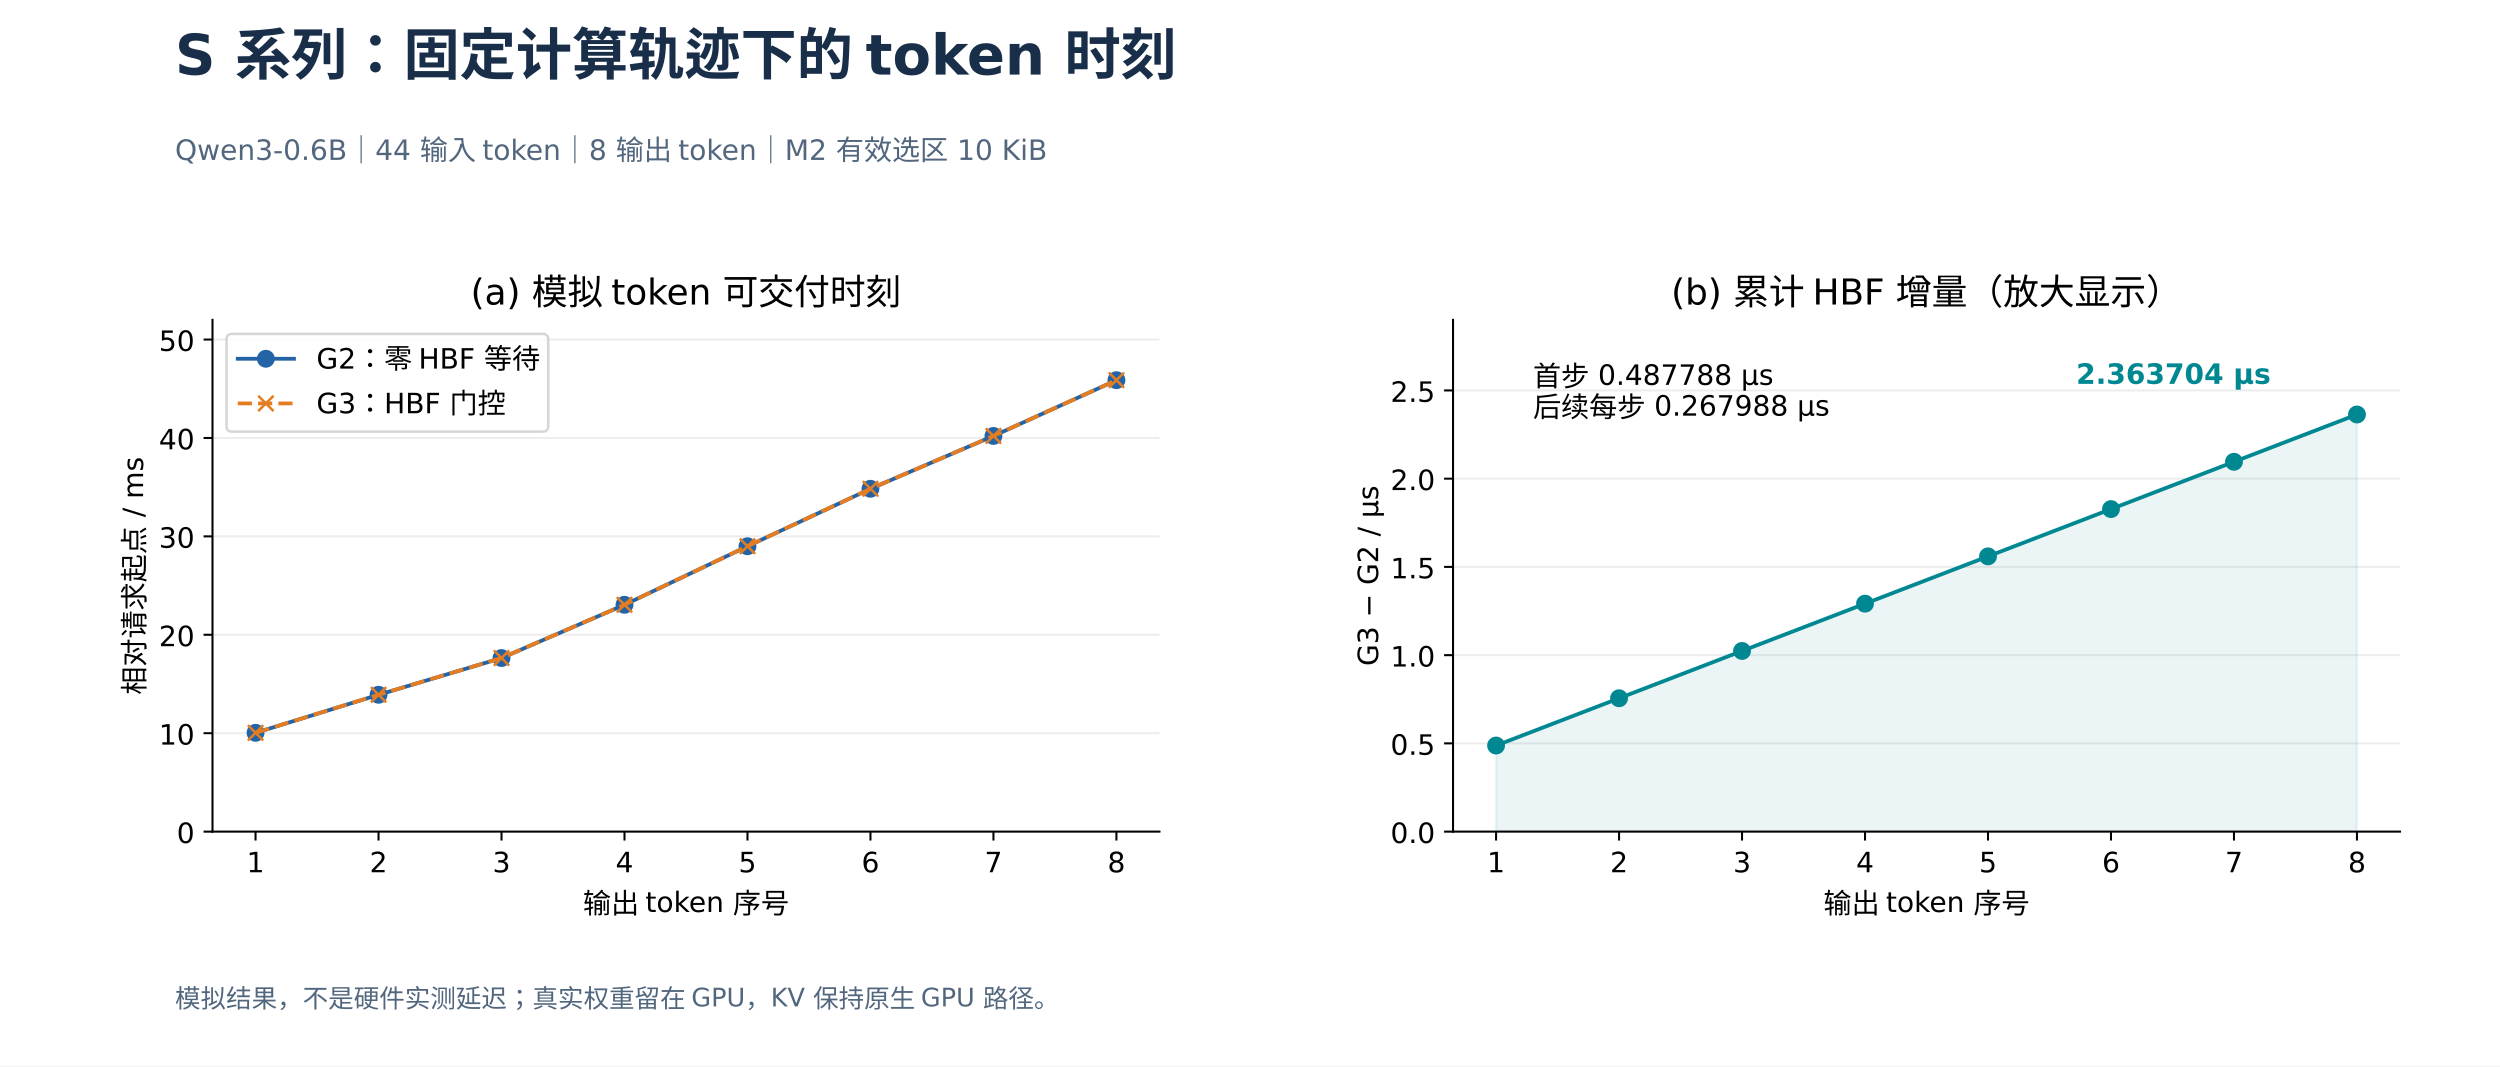
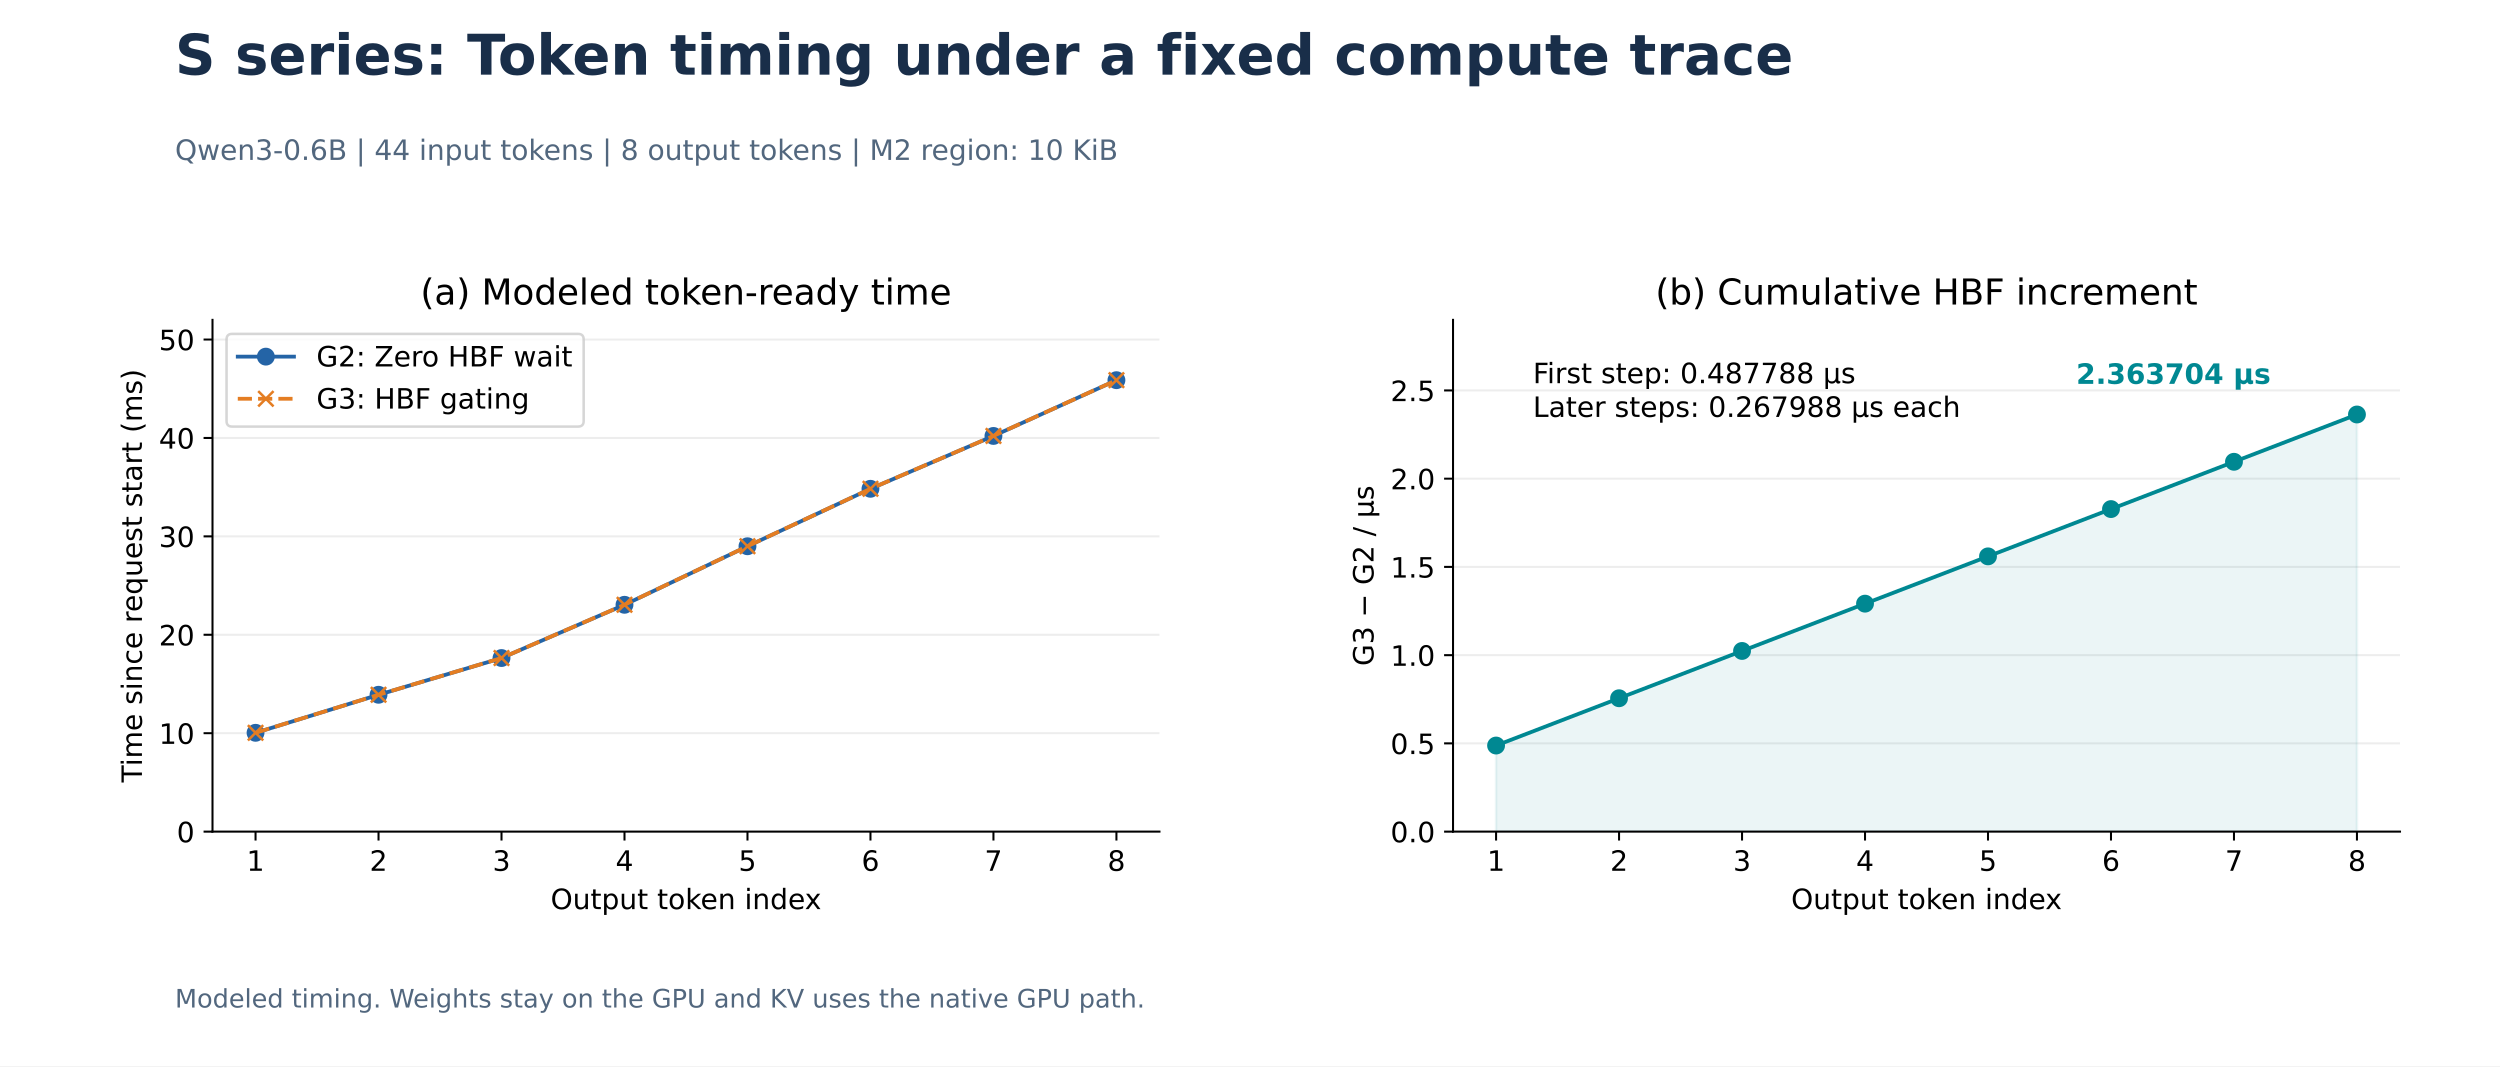
<svg xmlns="http://www.w3.org/2000/svg" xmlns:xlink="http://www.w3.org/1999/xlink" width="979.2pt" height="417.6pt" viewBox="0 0 979.2 417.6" version="1.1">
  <defs>
    <style type="text/css">*{stroke-linejoin: round; stroke-linecap: butt}</style>
  </defs>
  <g id="figure_1">
    <g id="patch_1">
      <path d="M 0 417.6  L 979.2 417.6  L 979.2 0  L 0 0  z " style="fill: #ffffff" />
    </g>
    <g id="axes_1">
      <g id="patch_2">
        <path d="M 83.232 325.728  L 454.141 325.728  L 454.141 125.28  L 83.232 125.28  z " style="fill: #ffffff" />
      </g>
      <g id="matplotlib.axis_1">
        <g id="xtick_1">
          <g id="line2d_1">
            <defs>
-               <path id="m54b36bdfd6" d="M 0 0  L 0 3.5  " style="stroke: #000000; stroke-width: 0.8" />
+               <path id="mdd659dc8ee" d="M 0 0  L 0 3.5  " style="stroke: #000000; stroke-width: 0.8" />
            </defs>
            <g>
-               <use xlink:href="#m54b36bdfd6" x="100.092" y="325.728" style="stroke: #000000; stroke-width: 0.8" />
+               <use xlink:href="#mdd659dc8ee" x="100.092" y="325.728" style="stroke: #000000; stroke-width: 0.8" />
            </g>
          </g>
          <g id="text_1">
-             <text style="font-size: 11px; font-family: 'Microsoft YaHei', 'SimHei', 'DejaVu Sans', sans-serif; text-anchor: middle" x="100.092" y="341.66" transform="rotate(-0 100.0915 341.6601)">1</text>
+             <text style="font-size: 11px; font-family: 'DejaVu Sans', sans-serif; text-anchor: middle" x="100.092" y="341.085" transform="rotate(-0 100.0915 341.0854)">1</text>
          </g>
        </g>
        <g id="xtick_2">
          <g id="line2d_2">
            <g>
-               <use xlink:href="#m54b36bdfd6" x="148.262" y="325.728" style="stroke: #000000; stroke-width: 0.8" />
+               <use xlink:href="#mdd659dc8ee" x="148.262" y="325.728" style="stroke: #000000; stroke-width: 0.8" />
            </g>
          </g>
          <g id="text_2">
-             <text style="font-size: 11px; font-family: 'Microsoft YaHei', 'SimHei', 'DejaVu Sans', sans-serif; text-anchor: middle" x="148.262" y="341.66" transform="rotate(-0 148.2615 341.6601)">2</text>
+             <text style="font-size: 11px; font-family: 'DejaVu Sans', sans-serif; text-anchor: middle" x="148.262" y="341.085" transform="rotate(-0 148.2615 341.0854)">2</text>
          </g>
        </g>
        <g id="xtick_3">
          <g id="line2d_3">
            <g>
-               <use xlink:href="#m54b36bdfd6" x="196.432" y="325.728" style="stroke: #000000; stroke-width: 0.8" />
+               <use xlink:href="#mdd659dc8ee" x="196.432" y="325.728" style="stroke: #000000; stroke-width: 0.8" />
            </g>
          </g>
          <g id="text_3">
-             <text style="font-size: 11px; font-family: 'Microsoft YaHei', 'SimHei', 'DejaVu Sans', sans-serif; text-anchor: middle" x="196.432" y="341.66" transform="rotate(-0 196.4315 341.6601)">3</text>
+             <text style="font-size: 11px; font-family: 'DejaVu Sans', sans-serif; text-anchor: middle" x="196.432" y="341.085" transform="rotate(-0 196.4315 341.0854)">3</text>
          </g>
        </g>
        <g id="xtick_4">
          <g id="line2d_4">
            <g>
-               <use xlink:href="#m54b36bdfd6" x="244.602" y="325.728" style="stroke: #000000; stroke-width: 0.8" />
+               <use xlink:href="#mdd659dc8ee" x="244.602" y="325.728" style="stroke: #000000; stroke-width: 0.8" />
            </g>
          </g>
          <g id="text_4">
-             <text style="font-size: 11px; font-family: 'Microsoft YaHei', 'SimHei', 'DejaVu Sans', sans-serif; text-anchor: middle" x="244.602" y="341.66" transform="rotate(-0 244.6015 341.6601)">4</text>
+             <text style="font-size: 11px; font-family: 'DejaVu Sans', sans-serif; text-anchor: middle" x="244.602" y="341.085" transform="rotate(-0 244.6015 341.0854)">4</text>
          </g>
        </g>
        <g id="xtick_5">
          <g id="line2d_5">
            <g>
-               <use xlink:href="#m54b36bdfd6" x="292.772" y="325.728" style="stroke: #000000; stroke-width: 0.8" />
+               <use xlink:href="#mdd659dc8ee" x="292.772" y="325.728" style="stroke: #000000; stroke-width: 0.8" />
            </g>
          </g>
          <g id="text_5">
-             <text style="font-size: 11px; font-family: 'Microsoft YaHei', 'SimHei', 'DejaVu Sans', sans-serif; text-anchor: middle" x="292.772" y="341.66" transform="rotate(-0 292.7716 341.6601)">5</text>
+             <text style="font-size: 11px; font-family: 'DejaVu Sans', sans-serif; text-anchor: middle" x="292.772" y="341.085" transform="rotate(-0 292.7716 341.0854)">5</text>
          </g>
        </g>
        <g id="xtick_6">
          <g id="line2d_6">
            <g>
-               <use xlink:href="#m54b36bdfd6" x="340.942" y="325.728" style="stroke: #000000; stroke-width: 0.8" />
+               <use xlink:href="#mdd659dc8ee" x="340.942" y="325.728" style="stroke: #000000; stroke-width: 0.8" />
            </g>
          </g>
          <g id="text_6">
-             <text style="font-size: 11px; font-family: 'Microsoft YaHei', 'SimHei', 'DejaVu Sans', sans-serif; text-anchor: middle" x="340.942" y="341.66" transform="rotate(-0 340.9416 341.6601)">6</text>
+             <text style="font-size: 11px; font-family: 'DejaVu Sans', sans-serif; text-anchor: middle" x="340.942" y="341.085" transform="rotate(-0 340.9416 341.0854)">6</text>
          </g>
        </g>
        <g id="xtick_7">
          <g id="line2d_7">
            <g>
-               <use xlink:href="#m54b36bdfd6" x="389.112" y="325.728" style="stroke: #000000; stroke-width: 0.8" />
+               <use xlink:href="#mdd659dc8ee" x="389.112" y="325.728" style="stroke: #000000; stroke-width: 0.8" />
            </g>
          </g>
          <g id="text_7">
-             <text style="font-size: 11px; font-family: 'Microsoft YaHei', 'SimHei', 'DejaVu Sans', sans-serif; text-anchor: middle" x="389.112" y="341.66" transform="rotate(-0 389.1116 341.6601)">7</text>
+             <text style="font-size: 11px; font-family: 'DejaVu Sans', sans-serif; text-anchor: middle" x="389.112" y="341.085" transform="rotate(-0 389.1116 341.0854)">7</text>
          </g>
        </g>
        <g id="xtick_8">
          <g id="line2d_8">
            <g>
-               <use xlink:href="#m54b36bdfd6" x="437.282" y="325.728" style="stroke: #000000; stroke-width: 0.8" />
+               <use xlink:href="#mdd659dc8ee" x="437.282" y="325.728" style="stroke: #000000; stroke-width: 0.8" />
            </g>
          </g>
          <g id="text_8">
-             <text style="font-size: 11px; font-family: 'Microsoft YaHei', 'SimHei', 'DejaVu Sans', sans-serif; text-anchor: middle" x="437.282" y="341.66" transform="rotate(-0 437.2816 341.6601)">8</text>
+             <text style="font-size: 11px; font-family: 'DejaVu Sans', sans-serif; text-anchor: middle" x="437.282" y="341.085" transform="rotate(-0 437.2816 341.0854)">8</text>
          </g>
        </g>
        <g id="text_9">
-           <text style="font-size: 11px; font-family: 'Microsoft YaHei', 'SimHei', 'DejaVu Sans', sans-serif; text-anchor: middle" x="268.687" y="357.714" transform="rotate(-0 268.6865 357.7135)">输出 token 序号</text>
+           <text style="font-size: 11px; font-family: 'DejaVu Sans', sans-serif; text-anchor: middle" x="268.687" y="356.086" transform="rotate(-0 268.6865 356.0863)">Output token index</text>
        </g>
      </g>
      <g id="matplotlib.axis_2">
        <g id="ytick_1">
          <g id="line2d_9">
-             <path d="M 83.232 325.728  L 454.141 325.728  " clip-path="url(#pa256ccee3d)" style="fill: none; stroke: #b0b0b0; stroke-opacity: 0.22; stroke-width: 0.8; stroke-linecap: square" />
+             <path d="M 83.232 325.728  L 454.141 325.728  " clip-path="url(#pcfc28ad025)" style="fill: none; stroke: #b0b0b0; stroke-opacity: 0.22; stroke-width: 0.8; stroke-linecap: square" />
          </g>
          <g id="line2d_10">
            <defs>
-               <path id="mf7f9f4bca6" d="M 0 0  L -3.5 0  " style="stroke: #000000; stroke-width: 0.8" />
+               <path id="m06dc87aab2" d="M 0 0  L -3.5 0  " style="stroke: #000000; stroke-width: 0.8" />
            </defs>
            <g>
-               <use xlink:href="#mf7f9f4bca6" x="83.232" y="325.728" style="stroke: #000000; stroke-width: 0.8" />
+               <use xlink:href="#m06dc87aab2" x="83.232" y="325.728" style="stroke: #000000; stroke-width: 0.8" />
            </g>
          </g>
          <g id="text_10">
-             <text style="font-size: 11px; font-family: 'Microsoft YaHei', 'SimHei', 'DejaVu Sans', sans-serif; text-anchor: end" x="76.232" y="330.194" transform="rotate(-0 76.232 330.1941)">0</text>
+             <text style="font-size: 11px; font-family: 'DejaVu Sans', sans-serif; text-anchor: end" x="76.232" y="329.907" transform="rotate(-0 76.232 329.9067)">0</text>
          </g>
        </g>
        <g id="ytick_2">
          <g id="line2d_11">
-             <path d="M 83.232 287.18  L 454.141 287.18  " clip-path="url(#pa256ccee3d)" style="fill: none; stroke: #b0b0b0; stroke-opacity: 0.22; stroke-width: 0.8; stroke-linecap: square" />
+             <path d="M 83.232 287.18  L 454.141 287.18  " clip-path="url(#pcfc28ad025)" style="fill: none; stroke: #b0b0b0; stroke-opacity: 0.22; stroke-width: 0.8; stroke-linecap: square" />
          </g>
          <g id="line2d_12">
            <g>
-               <use xlink:href="#mf7f9f4bca6" x="83.232" y="287.18" style="stroke: #000000; stroke-width: 0.8" />
+               <use xlink:href="#m06dc87aab2" x="83.232" y="287.18" style="stroke: #000000; stroke-width: 0.8" />
            </g>
          </g>
          <g id="text_11">
-             <text style="font-size: 11px; font-family: 'Microsoft YaHei', 'SimHei', 'DejaVu Sans', sans-serif; text-anchor: end" x="76.232" y="291.646" transform="rotate(-0 76.232 291.6464)">10</text>
+             <text style="font-size: 11px; font-family: 'DejaVu Sans', sans-serif; text-anchor: end" x="76.232" y="291.359" transform="rotate(-0 76.232 291.359)">10</text>
          </g>
        </g>
        <g id="ytick_3">
          <g id="line2d_13">
-             <path d="M 83.232 248.633  L 454.141 248.633  " clip-path="url(#pa256ccee3d)" style="fill: none; stroke: #b0b0b0; stroke-opacity: 0.22; stroke-width: 0.8; stroke-linecap: square" />
+             <path d="M 83.232 248.633  L 454.141 248.633  " clip-path="url(#pcfc28ad025)" style="fill: none; stroke: #b0b0b0; stroke-opacity: 0.22; stroke-width: 0.8; stroke-linecap: square" />
          </g>
          <g id="line2d_14">
            <g>
-               <use xlink:href="#mf7f9f4bca6" x="83.232" y="248.633" style="stroke: #000000; stroke-width: 0.8" />
+               <use xlink:href="#m06dc87aab2" x="83.232" y="248.633" style="stroke: #000000; stroke-width: 0.8" />
            </g>
          </g>
          <g id="text_12">
-             <text style="font-size: 11px; font-family: 'Microsoft YaHei', 'SimHei', 'DejaVu Sans', sans-serif; text-anchor: end" x="76.232" y="253.099" transform="rotate(-0 76.232 253.0987)">20</text>
+             <text style="font-size: 11px; font-family: 'DejaVu Sans', sans-serif; text-anchor: end" x="76.232" y="252.811" transform="rotate(-0 76.232 252.8113)">20</text>
          </g>
        </g>
        <g id="ytick_4">
          <g id="line2d_15">
-             <path d="M 83.232 210.085  L 454.141 210.085  " clip-path="url(#pa256ccee3d)" style="fill: none; stroke: #b0b0b0; stroke-opacity: 0.22; stroke-width: 0.8; stroke-linecap: square" />
+             <path d="M 83.232 210.085  L 454.141 210.085  " clip-path="url(#pcfc28ad025)" style="fill: none; stroke: #b0b0b0; stroke-opacity: 0.22; stroke-width: 0.8; stroke-linecap: square" />
          </g>
          <g id="line2d_16">
            <g>
-               <use xlink:href="#mf7f9f4bca6" x="83.232" y="210.085" style="stroke: #000000; stroke-width: 0.8" />
+               <use xlink:href="#m06dc87aab2" x="83.232" y="210.085" style="stroke: #000000; stroke-width: 0.8" />
            </g>
          </g>
          <g id="text_13">
-             <text style="font-size: 11px; font-family: 'Microsoft YaHei', 'SimHei', 'DejaVu Sans', sans-serif; text-anchor: end" x="76.232" y="214.551" transform="rotate(-0 76.232 214.551)">30</text>
+             <text style="font-size: 11px; font-family: 'DejaVu Sans', sans-serif; text-anchor: end" x="76.232" y="214.264" transform="rotate(-0 76.232 214.2636)">30</text>
          </g>
        </g>
        <g id="ytick_5">
          <g id="line2d_17">
-             <path d="M 83.232 171.537  L 454.141 171.537  " clip-path="url(#pa256ccee3d)" style="fill: none; stroke: #b0b0b0; stroke-opacity: 0.22; stroke-width: 0.8; stroke-linecap: square" />
+             <path d="M 83.232 171.537  L 454.141 171.537  " clip-path="url(#pcfc28ad025)" style="fill: none; stroke: #b0b0b0; stroke-opacity: 0.22; stroke-width: 0.8; stroke-linecap: square" />
          </g>
          <g id="line2d_18">
            <g>
-               <use xlink:href="#mf7f9f4bca6" x="83.232" y="171.537" style="stroke: #000000; stroke-width: 0.8" />
+               <use xlink:href="#m06dc87aab2" x="83.232" y="171.537" style="stroke: #000000; stroke-width: 0.8" />
            </g>
          </g>
          <g id="text_14">
-             <text style="font-size: 11px; font-family: 'Microsoft YaHei', 'SimHei', 'DejaVu Sans', sans-serif; text-anchor: end" x="76.232" y="176.003" transform="rotate(-0 76.232 176.0033)">40</text>
+             <text style="font-size: 11px; font-family: 'DejaVu Sans', sans-serif; text-anchor: end" x="76.232" y="175.716" transform="rotate(-0 76.232 175.7159)">40</text>
          </g>
        </g>
        <g id="ytick_6">
          <g id="line2d_19">
-             <path d="M 83.232 132.99  L 454.141 132.99  " clip-path="url(#pa256ccee3d)" style="fill: none; stroke: #b0b0b0; stroke-opacity: 0.22; stroke-width: 0.8; stroke-linecap: square" />
+             <path d="M 83.232 132.99  L 454.141 132.99  " clip-path="url(#pcfc28ad025)" style="fill: none; stroke: #b0b0b0; stroke-opacity: 0.22; stroke-width: 0.8; stroke-linecap: square" />
          </g>
          <g id="line2d_20">
            <g>
-               <use xlink:href="#mf7f9f4bca6" x="83.232" y="132.99" style="stroke: #000000; stroke-width: 0.8" />
+               <use xlink:href="#m06dc87aab2" x="83.232" y="132.99" style="stroke: #000000; stroke-width: 0.8" />
            </g>
          </g>
          <g id="text_15">
-             <text style="font-size: 11px; font-family: 'Microsoft YaHei', 'SimHei', 'DejaVu Sans', sans-serif; text-anchor: end" x="76.232" y="137.456" transform="rotate(-0 76.232 137.4556)">50</text>
+             <text style="font-size: 11px; font-family: 'DejaVu Sans', sans-serif; text-anchor: end" x="76.232" y="137.168" transform="rotate(-0 76.232 137.1682)">50</text>
          </g>
        </g>
        <g id="text_16">
-           <text style="font-size: 11px; font-family: 'Microsoft YaHei', 'SimHei', 'DejaVu Sans', sans-serif; text-anchor: middle" x="56.543" y="225.504" transform="rotate(-90 56.54346 225.504)">相对请求起点 / ms</text>
+           <text style="font-size: 11px; font-family: 'DejaVu Sans', sans-serif; text-anchor: middle" x="55.592" y="225.504" transform="rotate(-90 55.59192 225.504)">Time since request start (ms)</text>
        </g>
      </g>
      <g id="line2d_21">
-         <path d="M 100.092 287.025  L 148.262 272.127  L 196.432 257.739  L 244.602 236.884  L 292.772 213.957  L 340.942 191.45  L 389.112 170.75  L 437.282 148.911  " clip-path="url(#pa256ccee3d)" style="fill: none; stroke: #2464a6; stroke-width: 1.5; stroke-linecap: square" />
+         <path d="M 100.092 287.025  L 148.262 272.127  L 196.432 257.739  L 244.602 236.884  L 292.772 213.957  L 340.942 191.45  L 389.112 170.75  L 437.282 148.911  " clip-path="url(#pcfc28ad025)" style="fill: none; stroke: #2464a6; stroke-width: 1.5; stroke-linecap: square" />
        <defs>
-           <path id="m6f93653b1d" d="M 0 3  C 0.796 3 1.559 2.684 2.121 2.121  C 2.684 1.559 3 0.796 3 0  C 3 -0.796 2.684 -1.559 2.121 -2.121  C 1.559 -2.684 0.796 -3 0 -3  C -0.796 -3 -1.559 -2.684 -2.121 -2.121  C -2.684 -1.559 -3 -0.796 -3 0  C -3 0.796 -2.684 1.559 -2.121 2.121  C -1.559 2.684 -0.796 3 0 3  z " style="stroke: #2464a6" />
+           <path id="m54fe37d471" d="M 0 3  C 0.796 3 1.559 2.684 2.121 2.121  C 2.684 1.559 3 0.796 3 0  C 3 -0.796 2.684 -1.559 2.121 -2.121  C 1.559 -2.684 0.796 -3 0 -3  C -0.796 -3 -1.559 -2.684 -2.121 -2.121  C -2.684 -1.559 -3 -0.796 -3 0  C -3 0.796 -2.684 1.559 -2.121 2.121  C -1.559 2.684 -0.796 3 0 3  z " style="stroke: #2464a6" />
        </defs>
-         <g clip-path="url(#pa256ccee3d)">
-           <use xlink:href="#m6f93653b1d" x="100.092" y="287.025" style="fill: #2464a6; stroke: #2464a6" />
-           <use xlink:href="#m6f93653b1d" x="148.262" y="272.127" style="fill: #2464a6; stroke: #2464a6" />
-           <use xlink:href="#m6f93653b1d" x="196.432" y="257.739" style="fill: #2464a6; stroke: #2464a6" />
-           <use xlink:href="#m6f93653b1d" x="244.602" y="236.884" style="fill: #2464a6; stroke: #2464a6" />
-           <use xlink:href="#m6f93653b1d" x="292.772" y="213.957" style="fill: #2464a6; stroke: #2464a6" />
-           <use xlink:href="#m6f93653b1d" x="340.942" y="191.45" style="fill: #2464a6; stroke: #2464a6" />
-           <use xlink:href="#m6f93653b1d" x="389.112" y="170.75" style="fill: #2464a6; stroke: #2464a6" />
-           <use xlink:href="#m6f93653b1d" x="437.282" y="148.911" style="fill: #2464a6; stroke: #2464a6" />
+         <g clip-path="url(#pcfc28ad025)">
+           <use xlink:href="#m54fe37d471" x="100.092" y="287.025" style="fill: #2464a6; stroke: #2464a6" />
+           <use xlink:href="#m54fe37d471" x="148.262" y="272.127" style="fill: #2464a6; stroke: #2464a6" />
+           <use xlink:href="#m54fe37d471" x="196.432" y="257.739" style="fill: #2464a6; stroke: #2464a6" />
+           <use xlink:href="#m54fe37d471" x="244.602" y="236.884" style="fill: #2464a6; stroke: #2464a6" />
+           <use xlink:href="#m54fe37d471" x="292.772" y="213.957" style="fill: #2464a6; stroke: #2464a6" />
+           <use xlink:href="#m54fe37d471" x="340.942" y="191.45" style="fill: #2464a6; stroke: #2464a6" />
+           <use xlink:href="#m54fe37d471" x="389.112" y="170.75" style="fill: #2464a6; stroke: #2464a6" />
+           <use xlink:href="#m54fe37d471" x="437.282" y="148.911" style="fill: #2464a6; stroke: #2464a6" />
        </g>
      </g>
      <g id="line2d_22">
-         <path d="M 100.092 287.023  L 148.262 272.124  L 196.432 257.735  L 244.602 236.879  L 292.772 213.951  L 340.942 191.443  L 389.112 170.742  L 437.282 148.902  " clip-path="url(#pa256ccee3d)" style="fill: none; stroke-dasharray: 5.55,2.4; stroke-dashoffset: 0; stroke: #e47d22; stroke-width: 1.5" />
+         <path d="M 100.092 287.023  L 148.262 272.124  L 196.432 257.735  L 244.602 236.879  L 292.772 213.951  L 340.942 191.443  L 389.112 170.742  L 437.282 148.902  " clip-path="url(#pcfc28ad025)" style="fill: none; stroke-dasharray: 5.55,2.4; stroke-dashoffset: 0; stroke: #e47d22; stroke-width: 1.5" />
        <defs>
-           <path id="mec1cff52da" d="M -3 3  L 3 -3  M -3 -3  L 3 3  " style="stroke: #e47d22" />
+           <path id="mc2b8e9a9be" d="M -3 3  L 3 -3  M -3 -3  L 3 3  " style="stroke: #e47d22" />
        </defs>
-         <g clip-path="url(#pa256ccee3d)">
-           <use xlink:href="#mec1cff52da" x="100.092" y="287.023" style="fill: #e47d22; stroke: #e47d22" />
-           <use xlink:href="#mec1cff52da" x="148.262" y="272.124" style="fill: #e47d22; stroke: #e47d22" />
-           <use xlink:href="#mec1cff52da" x="196.432" y="257.735" style="fill: #e47d22; stroke: #e47d22" />
-           <use xlink:href="#mec1cff52da" x="244.602" y="236.879" style="fill: #e47d22; stroke: #e47d22" />
-           <use xlink:href="#mec1cff52da" x="292.772" y="213.951" style="fill: #e47d22; stroke: #e47d22" />
-           <use xlink:href="#mec1cff52da" x="340.942" y="191.443" style="fill: #e47d22; stroke: #e47d22" />
-           <use xlink:href="#mec1cff52da" x="389.112" y="170.742" style="fill: #e47d22; stroke: #e47d22" />
-           <use xlink:href="#mec1cff52da" x="437.282" y="148.902" style="fill: #e47d22; stroke: #e47d22" />
+         <g clip-path="url(#pcfc28ad025)">
+           <use xlink:href="#mc2b8e9a9be" x="100.092" y="287.023" style="fill: #e47d22; stroke: #e47d22" />
+           <use xlink:href="#mc2b8e9a9be" x="148.262" y="272.124" style="fill: #e47d22; stroke: #e47d22" />
+           <use xlink:href="#mc2b8e9a9be" x="196.432" y="257.735" style="fill: #e47d22; stroke: #e47d22" />
+           <use xlink:href="#mc2b8e9a9be" x="244.602" y="236.879" style="fill: #e47d22; stroke: #e47d22" />
+           <use xlink:href="#mc2b8e9a9be" x="292.772" y="213.951" style="fill: #e47d22; stroke: #e47d22" />
+           <use xlink:href="#mc2b8e9a9be" x="340.942" y="191.443" style="fill: #e47d22; stroke: #e47d22" />
+           <use xlink:href="#mc2b8e9a9be" x="389.112" y="170.742" style="fill: #e47d22; stroke: #e47d22" />
+           <use xlink:href="#mc2b8e9a9be" x="437.282" y="148.902" style="fill: #e47d22; stroke: #e47d22" />
        </g>
      </g>
      <g id="patch_3">
        <path d="M 83.232 325.728  L 83.232 125.28  " style="fill: none; stroke: #000000; stroke-width: 0.8; stroke-linejoin: miter; stroke-linecap: square" />
      </g>
      <g id="patch_4">
        <path d="M 83.232 325.728  L 454.141 325.728  " style="fill: none; stroke: #000000; stroke-width: 0.8; stroke-linejoin: miter; stroke-linecap: square" />
      </g>
      <g id="text_17">
-         <text style="font-size: 14px; font-family: 'Microsoft YaHei', 'SimHei', 'DejaVu Sans', sans-serif; text-anchor: middle" x="268.687" y="119.28" transform="rotate(-0 268.6865 119.28)">(a) 模拟 token 可交付时刻</text>
+         <text style="font-size: 14px; font-family: 'DejaVu Sans', sans-serif; text-anchor: middle" x="268.687" y="119.28" transform="rotate(-0 268.6865 119.28)">(a) Modeled token-ready time</text>
      </g>
      <g id="legend_1">
        <g id="patch_5">
-           <path d="M 90.932 169.056  L 212.527 169.056  Q 214.727 169.056 214.727 166.856  L 214.727 132.98  Q 214.727 130.78 212.527 130.78  L 90.932 130.78  Q 88.732 130.78 88.732 132.98  L 88.732 166.856  Q 88.732 169.056 90.932 169.056  z " style="fill: #ffffff; opacity: 0.8; stroke: #cccccc; stroke-linejoin: miter" />
+           <path d="M 90.932 167.082  L 226.412 167.082  Q 228.612 167.082 228.612 164.882  L 228.612 132.98  Q 228.612 130.78 226.412 130.78  L 90.932 130.78  Q 88.732 130.78 88.732 132.98  L 88.732 164.882  Q 88.732 167.082 90.932 167.082  z " style="fill: #ffffff; opacity: 0.8; stroke: #cccccc; stroke-linejoin: miter" />
        </g>
        <g id="line2d_23">
-           <path d="M 93.132 140.52  L 104.132 140.52  L 115.132 140.52  " style="fill: none; stroke: #2464a6; stroke-width: 1.5; stroke-linecap: square" />
+           <path d="M 93.132 139.688  L 104.132 139.688  L 115.132 139.688  " style="fill: none; stroke: #2464a6; stroke-width: 1.5; stroke-linecap: square" />
          <g>
-             <use xlink:href="#m6f93653b1d" x="104.132" y="140.52" style="fill: #2464a6; stroke: #2464a6" />
+             <use xlink:href="#m54fe37d471" x="104.132" y="139.688" style="fill: #2464a6; stroke: #2464a6" />
          </g>
        </g>
        <g id="text_18">
-           <text style="font-size: 11px; font-family: 'Microsoft YaHei', 'SimHei', 'DejaVu Sans', sans-serif; text-anchor: start" x="123.932" y="144.37" transform="rotate(-0 123.932 144.3702)">G2：零 HBF 等待</text>
+           <text style="font-size: 11px; font-family: 'DejaVu Sans', sans-serif; text-anchor: start" x="123.932" y="143.538" transform="rotate(-0 123.932 143.5383)">G2: Zero HBF wait</text>
        </g>
        <g id="line2d_24">
-           <path d="M 93.132 158.019  L 104.132 158.019  L 115.132 158.019  " style="fill: none; stroke-dasharray: 5.55,2.4; stroke-dashoffset: 0; stroke: #e47d22; stroke-width: 1.5" />
+           <path d="M 93.132 156.189  L 104.132 156.189  L 115.132 156.189  " style="fill: none; stroke-dasharray: 5.55,2.4; stroke-dashoffset: 0; stroke: #e47d22; stroke-width: 1.5" />
          <g>
-             <use xlink:href="#mec1cff52da" x="104.132" y="158.019" style="fill: #e47d22; stroke: #e47d22" />
+             <use xlink:href="#mc2b8e9a9be" x="104.132" y="156.189" style="fill: #e47d22; stroke: #e47d22" />
          </g>
        </g>
        <g id="text_19">
-           <text style="font-size: 11px; font-family: 'Microsoft YaHei', 'SimHei', 'DejaVu Sans', sans-serif; text-anchor: start" x="123.932" y="161.869" transform="rotate(-0 123.932 161.8685)">G3：HBF 门控</text>
+           <text style="font-size: 11px; font-family: 'DejaVu Sans', sans-serif; text-anchor: start" x="123.932" y="160.039" transform="rotate(-0 123.932 160.0391)">G3: HBF gating</text>
        </g>
      </g>
    </g>
    <g id="axes_2">
      <g id="patch_6">
        <path d="M 569.123 325.728  L 940.032 325.728  L 940.032 125.28  L 569.123 125.28  z " style="fill: #ffffff" />
      </g>
      <g id="matplotlib.axis_3">
        <g id="xtick_9">
          <g id="line2d_25">
            <g>
-               <use xlink:href="#m54b36bdfd6" x="585.982" y="325.728" style="stroke: #000000; stroke-width: 0.8" />
+               <use xlink:href="#mdd659dc8ee" x="585.982" y="325.728" style="stroke: #000000; stroke-width: 0.8" />
            </g>
          </g>
          <g id="text_20">
-             <text style="font-size: 11px; font-family: 'Microsoft YaHei', 'SimHei', 'DejaVu Sans', sans-serif; text-anchor: middle" x="585.982" y="341.66" transform="rotate(-0 585.9824 341.6601)">1</text>
+             <text style="font-size: 11px; font-family: 'DejaVu Sans', sans-serif; text-anchor: middle" x="585.982" y="341.085" transform="rotate(-0 585.9824 341.0854)">1</text>
          </g>
        </g>
        <g id="xtick_10">
          <g id="line2d_26">
            <g>
-               <use xlink:href="#m54b36bdfd6" x="634.152" y="325.728" style="stroke: #000000; stroke-width: 0.8" />
+               <use xlink:href="#mdd659dc8ee" x="634.152" y="325.728" style="stroke: #000000; stroke-width: 0.8" />
            </g>
          </g>
          <g id="text_21">
-             <text style="font-size: 11px; font-family: 'Microsoft YaHei', 'SimHei', 'DejaVu Sans', sans-serif; text-anchor: middle" x="634.152" y="341.66" transform="rotate(-0 634.1524 341.6601)">2</text>
+             <text style="font-size: 11px; font-family: 'DejaVu Sans', sans-serif; text-anchor: middle" x="634.152" y="341.085" transform="rotate(-0 634.1524 341.0854)">2</text>
          </g>
        </g>
        <g id="xtick_11">
          <g id="line2d_27">
            <g>
-               <use xlink:href="#m54b36bdfd6" x="682.322" y="325.728" style="stroke: #000000; stroke-width: 0.8" />
+               <use xlink:href="#mdd659dc8ee" x="682.322" y="325.728" style="stroke: #000000; stroke-width: 0.8" />
            </g>
          </g>
          <g id="text_22">
-             <text style="font-size: 11px; font-family: 'Microsoft YaHei', 'SimHei', 'DejaVu Sans', sans-serif; text-anchor: middle" x="682.322" y="341.66" transform="rotate(-0 682.3224 341.6601)">3</text>
+             <text style="font-size: 11px; font-family: 'DejaVu Sans', sans-serif; text-anchor: middle" x="682.322" y="341.085" transform="rotate(-0 682.3224 341.0854)">3</text>
          </g>
        </g>
        <g id="xtick_12">
          <g id="line2d_28">
            <g>
-               <use xlink:href="#m54b36bdfd6" x="730.492" y="325.728" style="stroke: #000000; stroke-width: 0.8" />
+               <use xlink:href="#mdd659dc8ee" x="730.492" y="325.728" style="stroke: #000000; stroke-width: 0.8" />
            </g>
          </g>
          <g id="text_23">
-             <text style="font-size: 11px; font-family: 'Microsoft YaHei', 'SimHei', 'DejaVu Sans', sans-serif; text-anchor: middle" x="730.492" y="341.66" transform="rotate(-0 730.4924 341.6601)">4</text>
+             <text style="font-size: 11px; font-family: 'DejaVu Sans', sans-serif; text-anchor: middle" x="730.492" y="341.085" transform="rotate(-0 730.4924 341.0854)">4</text>
          </g>
        </g>
        <g id="xtick_13">
          <g id="line2d_29">
            <g>
-               <use xlink:href="#m54b36bdfd6" x="778.662" y="325.728" style="stroke: #000000; stroke-width: 0.8" />
+               <use xlink:href="#mdd659dc8ee" x="778.662" y="325.728" style="stroke: #000000; stroke-width: 0.8" />
            </g>
          </g>
          <g id="text_24">
-             <text style="font-size: 11px; font-family: 'Microsoft YaHei', 'SimHei', 'DejaVu Sans', sans-serif; text-anchor: middle" x="778.662" y="341.66" transform="rotate(-0 778.6625 341.6601)">5</text>
+             <text style="font-size: 11px; font-family: 'DejaVu Sans', sans-serif; text-anchor: middle" x="778.662" y="341.085" transform="rotate(-0 778.6625 341.0854)">5</text>
          </g>
        </g>
        <g id="xtick_14">
          <g id="line2d_30">
            <g>
-               <use xlink:href="#m54b36bdfd6" x="826.832" y="325.728" style="stroke: #000000; stroke-width: 0.8" />
+               <use xlink:href="#mdd659dc8ee" x="826.832" y="325.728" style="stroke: #000000; stroke-width: 0.8" />
            </g>
          </g>
          <g id="text_25">
-             <text style="font-size: 11px; font-family: 'Microsoft YaHei', 'SimHei', 'DejaVu Sans', sans-serif; text-anchor: middle" x="826.832" y="341.66" transform="rotate(-0 826.8325 341.6601)">6</text>
+             <text style="font-size: 11px; font-family: 'DejaVu Sans', sans-serif; text-anchor: middle" x="826.832" y="341.085" transform="rotate(-0 826.8325 341.0854)">6</text>
          </g>
        </g>
        <g id="xtick_15">
          <g id="line2d_31">
            <g>
-               <use xlink:href="#m54b36bdfd6" x="875.002" y="325.728" style="stroke: #000000; stroke-width: 0.8" />
+               <use xlink:href="#mdd659dc8ee" x="875.002" y="325.728" style="stroke: #000000; stroke-width: 0.8" />
            </g>
          </g>
          <g id="text_26">
-             <text style="font-size: 11px; font-family: 'Microsoft YaHei', 'SimHei', 'DejaVu Sans', sans-serif; text-anchor: middle" x="875.002" y="341.66" transform="rotate(-0 875.0025 341.6601)">7</text>
+             <text style="font-size: 11px; font-family: 'DejaVu Sans', sans-serif; text-anchor: middle" x="875.002" y="341.085" transform="rotate(-0 875.0025 341.0854)">7</text>
          </g>
        </g>
        <g id="xtick_16">
          <g id="line2d_32">
            <g>
-               <use xlink:href="#m54b36bdfd6" x="923.172" y="325.728" style="stroke: #000000; stroke-width: 0.8" />
+               <use xlink:href="#mdd659dc8ee" x="923.172" y="325.728" style="stroke: #000000; stroke-width: 0.8" />
            </g>
          </g>
          <g id="text_27">
-             <text style="font-size: 11px; font-family: 'Microsoft YaHei', 'SimHei', 'DejaVu Sans', sans-serif; text-anchor: middle" x="923.172" y="341.66" transform="rotate(-0 923.1725 341.6601)">8</text>
+             <text style="font-size: 11px; font-family: 'DejaVu Sans', sans-serif; text-anchor: middle" x="923.172" y="341.085" transform="rotate(-0 923.1725 341.0854)">8</text>
          </g>
        </g>
        <g id="text_28">
-           <text style="font-size: 11px; font-family: 'Microsoft YaHei', 'SimHei', 'DejaVu Sans', sans-serif; text-anchor: middle" x="754.577" y="357.714" transform="rotate(-0 754.5775 357.7135)">输出 token 序号</text>
+           <text style="font-size: 11px; font-family: 'DejaVu Sans', sans-serif; text-anchor: middle" x="754.577" y="356.086" transform="rotate(-0 754.5775 356.0863)">Output token index</text>
        </g>
      </g>
      <g id="matplotlib.axis_4">
        <g id="ytick_7">
          <g id="line2d_33">
-             <path d="M 569.123 325.728  L 940.032 325.728  " clip-path="url(#p15fa8b0650)" style="fill: none; stroke: #b0b0b0; stroke-opacity: 0.22; stroke-width: 0.8; stroke-linecap: square" />
+             <path d="M 569.123 325.728  L 940.032 325.728  " clip-path="url(#p641c51f8c1)" style="fill: none; stroke: #b0b0b0; stroke-opacity: 0.22; stroke-width: 0.8; stroke-linecap: square" />
          </g>
          <g id="line2d_34">
            <g>
-               <use xlink:href="#mf7f9f4bca6" x="569.123" y="325.728" style="stroke: #000000; stroke-width: 0.8" />
+               <use xlink:href="#m06dc87aab2" x="569.123" y="325.728" style="stroke: #000000; stroke-width: 0.8" />
            </g>
          </g>
          <g id="text_29">
-             <text style="font-size: 11px; font-family: 'Microsoft YaHei', 'SimHei', 'DejaVu Sans', sans-serif; text-anchor: end" x="562.123" y="330.194" transform="rotate(-0 562.1229 330.1941)">0.0</text>
+             <text style="font-size: 11px; font-family: 'DejaVu Sans', sans-serif; text-anchor: end" x="562.123" y="329.907" transform="rotate(-0 562.1229 329.9067)">0.0</text>
          </g>
        </g>
        <g id="ytick_8">
          <g id="line2d_35">
-             <path d="M 569.123 291.168  L 940.032 291.168  " clip-path="url(#p15fa8b0650)" style="fill: none; stroke: #b0b0b0; stroke-opacity: 0.22; stroke-width: 0.8; stroke-linecap: square" />
+             <path d="M 569.123 291.168  L 940.032 291.168  " clip-path="url(#p641c51f8c1)" style="fill: none; stroke: #b0b0b0; stroke-opacity: 0.22; stroke-width: 0.8; stroke-linecap: square" />
          </g>
          <g id="line2d_36">
            <g>
-               <use xlink:href="#mf7f9f4bca6" x="569.123" y="291.168" style="stroke: #000000; stroke-width: 0.8" />
+               <use xlink:href="#m06dc87aab2" x="569.123" y="291.168" style="stroke: #000000; stroke-width: 0.8" />
            </g>
          </g>
          <g id="text_30">
-             <text style="font-size: 11px; font-family: 'Microsoft YaHei', 'SimHei', 'DejaVu Sans', sans-serif; text-anchor: end" x="562.123" y="295.634" transform="rotate(-0 562.1229 295.6341)">0.5</text>
+             <text style="font-size: 11px; font-family: 'DejaVu Sans', sans-serif; text-anchor: end" x="562.123" y="295.347" transform="rotate(-0 562.1229 295.3467)">0.5</text>
          </g>
        </g>
        <g id="ytick_9">
          <g id="line2d_37">
-             <path d="M 569.123 256.608  L 940.032 256.608  " clip-path="url(#p15fa8b0650)" style="fill: none; stroke: #b0b0b0; stroke-opacity: 0.22; stroke-width: 0.8; stroke-linecap: square" />
+             <path d="M 569.123 256.608  L 940.032 256.608  " clip-path="url(#p641c51f8c1)" style="fill: none; stroke: #b0b0b0; stroke-opacity: 0.22; stroke-width: 0.8; stroke-linecap: square" />
          </g>
          <g id="line2d_38">
            <g>
-               <use xlink:href="#mf7f9f4bca6" x="569.123" y="256.608" style="stroke: #000000; stroke-width: 0.8" />
+               <use xlink:href="#m06dc87aab2" x="569.123" y="256.608" style="stroke: #000000; stroke-width: 0.8" />
            </g>
          </g>
          <g id="text_31">
-             <text style="font-size: 11px; font-family: 'Microsoft YaHei', 'SimHei', 'DejaVu Sans', sans-serif; text-anchor: end" x="562.123" y="261.074" transform="rotate(-0 562.1229 261.0741)">1.0</text>
+             <text style="font-size: 11px; font-family: 'DejaVu Sans', sans-serif; text-anchor: end" x="562.123" y="260.787" transform="rotate(-0 562.1229 260.7867)">1.0</text>
          </g>
        </g>
        <g id="ytick_10">
          <g id="line2d_39">
-             <path d="M 569.123 222.048  L 940.032 222.048  " clip-path="url(#p15fa8b0650)" style="fill: none; stroke: #b0b0b0; stroke-opacity: 0.22; stroke-width: 0.8; stroke-linecap: square" />
+             <path d="M 569.123 222.048  L 940.032 222.048  " clip-path="url(#p641c51f8c1)" style="fill: none; stroke: #b0b0b0; stroke-opacity: 0.22; stroke-width: 0.8; stroke-linecap: square" />
          </g>
          <g id="line2d_40">
            <g>
-               <use xlink:href="#mf7f9f4bca6" x="569.123" y="222.048" style="stroke: #000000; stroke-width: 0.8" />
+               <use xlink:href="#m06dc87aab2" x="569.123" y="222.048" style="stroke: #000000; stroke-width: 0.8" />
            </g>
          </g>
          <g id="text_32">
-             <text style="font-size: 11px; font-family: 'Microsoft YaHei', 'SimHei', 'DejaVu Sans', sans-serif; text-anchor: end" x="562.123" y="226.514" transform="rotate(-0 562.1229 226.5141)">1.5</text>
+             <text style="font-size: 11px; font-family: 'DejaVu Sans', sans-serif; text-anchor: end" x="562.123" y="226.227" transform="rotate(-0 562.1229 226.2267)">1.5</text>
          </g>
        </g>
        <g id="ytick_11">
          <g id="line2d_41">
-             <path d="M 569.123 187.488  L 940.032 187.488  " clip-path="url(#p15fa8b0650)" style="fill: none; stroke: #b0b0b0; stroke-opacity: 0.22; stroke-width: 0.8; stroke-linecap: square" />
+             <path d="M 569.123 187.488  L 940.032 187.488  " clip-path="url(#p641c51f8c1)" style="fill: none; stroke: #b0b0b0; stroke-opacity: 0.22; stroke-width: 0.8; stroke-linecap: square" />
          </g>
          <g id="line2d_42">
            <g>
-               <use xlink:href="#mf7f9f4bca6" x="569.123" y="187.488" style="stroke: #000000; stroke-width: 0.8" />
+               <use xlink:href="#m06dc87aab2" x="569.123" y="187.488" style="stroke: #000000; stroke-width: 0.8" />
            </g>
          </g>
          <g id="text_33">
-             <text style="font-size: 11px; font-family: 'Microsoft YaHei', 'SimHei', 'DejaVu Sans', sans-serif; text-anchor: end" x="562.123" y="191.954" transform="rotate(-0 562.1229 191.9541)">2.0</text>
+             <text style="font-size: 11px; font-family: 'DejaVu Sans', sans-serif; text-anchor: end" x="562.123" y="191.667" transform="rotate(-0 562.1229 191.6667)">2.0</text>
          </g>
        </g>
        <g id="ytick_12">
          <g id="line2d_43">
-             <path d="M 569.123 152.928  L 940.032 152.928  " clip-path="url(#p15fa8b0650)" style="fill: none; stroke: #b0b0b0; stroke-opacity: 0.22; stroke-width: 0.8; stroke-linecap: square" />
+             <path d="M 569.123 152.928  L 940.032 152.928  " clip-path="url(#p641c51f8c1)" style="fill: none; stroke: #b0b0b0; stroke-opacity: 0.22; stroke-width: 0.8; stroke-linecap: square" />
          </g>
          <g id="line2d_44">
            <g>
-               <use xlink:href="#mf7f9f4bca6" x="569.123" y="152.928" style="stroke: #000000; stroke-width: 0.8" />
+               <use xlink:href="#m06dc87aab2" x="569.123" y="152.928" style="stroke: #000000; stroke-width: 0.8" />
            </g>
          </g>
          <g id="text_34">
-             <text style="font-size: 11px; font-family: 'Microsoft YaHei', 'SimHei', 'DejaVu Sans', sans-serif; text-anchor: end" x="562.123" y="157.394" transform="rotate(-0 562.1229 157.3941)">2.5</text>
+             <text style="font-size: 11px; font-family: 'DejaVu Sans', sans-serif; text-anchor: end" x="562.123" y="157.107" transform="rotate(-0 562.1229 157.1067)">2.5</text>
          </g>
        </g>
        <g id="text_35">
-           <text style="font-size: 11px; font-family: 'Microsoft YaHei', 'SimHei', 'DejaVu Sans', sans-serif; text-anchor: middle" x="539.786" y="225.504" transform="rotate(-90 539.7858 225.504)">G3 − G2 / μs</text>
+           <text style="font-size: 11px; font-family: 'DejaVu Sans', sans-serif; text-anchor: middle" x="537.987" y="225.504" transform="rotate(-90 537.9869 225.504)">G3 − G2 / μs</text>
        </g>
      </g>
      <g id="FillBetweenPolyCollection_1">
        <defs>
-           <path id="mcc3dd9747d" d="M 585.982 -91.872  L 585.982 -125.588  L 634.152 -144.111  L 682.322 -162.635  L 730.492 -181.158  L 778.662 -199.681  L 826.832 -218.205  L 875.002 -236.728  L 923.172 -255.251  L 923.172 -91.872  L 923.172 -91.872  L 875.002 -91.872  L 826.832 -91.872  L 778.662 -91.872  L 730.492 -91.872  L 682.322 -91.872  L 634.152 -91.872  L 585.982 -91.872  z " style="stroke: #008892; stroke-opacity: 0.08" />
+           <path id="m56e568c96b" d="M 585.982 -91.872  L 585.982 -125.588  L 634.152 -144.111  L 682.322 -162.635  L 730.492 -181.158  L 778.662 -199.681  L 826.832 -218.205  L 875.002 -236.728  L 923.172 -255.251  L 923.172 -91.872  L 923.172 -91.872  L 875.002 -91.872  L 826.832 -91.872  L 778.662 -91.872  L 730.492 -91.872  L 682.322 -91.872  L 634.152 -91.872  L 585.982 -91.872  z " style="stroke: #008892; stroke-opacity: 0.08" />
        </defs>
-         <g clip-path="url(#p15fa8b0650)">
-           <use xlink:href="#mcc3dd9747d" x="0" y="417.6" style="fill: #008892; fill-opacity: 0.08; stroke: #008892; stroke-opacity: 0.08" />
+         <g clip-path="url(#p641c51f8c1)">
+           <use xlink:href="#m56e568c96b" x="0" y="417.6" style="fill: #008892; fill-opacity: 0.08; stroke: #008892; stroke-opacity: 0.08" />
        </g>
      </g>
      <g id="line2d_45">
-         <path d="M 585.982 292.012  L 634.152 273.489  L 682.322 254.965  L 730.492 236.442  L 778.662 217.919  L 826.832 199.395  L 875.002 180.872  L 923.172 162.349  " clip-path="url(#p15fa8b0650)" style="fill: none; stroke: #008892; stroke-width: 1.5; stroke-linecap: square" />
+         <path d="M 585.982 292.012  L 634.152 273.489  L 682.322 254.965  L 730.492 236.442  L 778.662 217.919  L 826.832 199.395  L 875.002 180.872  L 923.172 162.349  " clip-path="url(#p641c51f8c1)" style="fill: none; stroke: #008892; stroke-width: 1.5; stroke-linecap: square" />
        <defs>
-           <path id="m021dab2336" d="M 0 3  C 0.796 3 1.559 2.684 2.121 2.121  C 2.684 1.559 3 0.796 3 0  C 3 -0.796 2.684 -1.559 2.121 -2.121  C 1.559 -2.684 0.796 -3 0 -3  C -0.796 -3 -1.559 -2.684 -2.121 -2.121  C -2.684 -1.559 -3 -0.796 -3 0  C -3 0.796 -2.684 1.559 -2.121 2.121  C -1.559 2.684 -0.796 3 0 3  z " style="stroke: #008892" />
+           <path id="m4e7e891dd8" d="M 0 3  C 0.796 3 1.559 2.684 2.121 2.121  C 2.684 1.559 3 0.796 3 0  C 3 -0.796 2.684 -1.559 2.121 -2.121  C 1.559 -2.684 0.796 -3 0 -3  C -0.796 -3 -1.559 -2.684 -2.121 -2.121  C -2.684 -1.559 -3 -0.796 -3 0  C -3 0.796 -2.684 1.559 -2.121 2.121  C -1.559 2.684 -0.796 3 0 3  z " style="stroke: #008892" />
        </defs>
-         <g clip-path="url(#p15fa8b0650)">
-           <use xlink:href="#m021dab2336" x="585.982" y="292.012" style="fill: #008892; stroke: #008892" />
-           <use xlink:href="#m021dab2336" x="634.152" y="273.489" style="fill: #008892; stroke: #008892" />
-           <use xlink:href="#m021dab2336" x="682.322" y="254.965" style="fill: #008892; stroke: #008892" />
-           <use xlink:href="#m021dab2336" x="730.492" y="236.442" style="fill: #008892; stroke: #008892" />
-           <use xlink:href="#m021dab2336" x="778.662" y="217.919" style="fill: #008892; stroke: #008892" />
-           <use xlink:href="#m021dab2336" x="826.832" y="199.395" style="fill: #008892; stroke: #008892" />
-           <use xlink:href="#m021dab2336" x="875.002" y="180.872" style="fill: #008892; stroke: #008892" />
-           <use xlink:href="#m021dab2336" x="923.172" y="162.349" style="fill: #008892; stroke: #008892" />
+         <g clip-path="url(#p641c51f8c1)">
+           <use xlink:href="#m4e7e891dd8" x="585.982" y="292.012" style="fill: #008892; stroke: #008892" />
+           <use xlink:href="#m4e7e891dd8" x="634.152" y="273.489" style="fill: #008892; stroke: #008892" />
+           <use xlink:href="#m4e7e891dd8" x="682.322" y="254.965" style="fill: #008892; stroke: #008892" />
+           <use xlink:href="#m4e7e891dd8" x="730.492" y="236.442" style="fill: #008892; stroke: #008892" />
+           <use xlink:href="#m4e7e891dd8" x="778.662" y="217.919" style="fill: #008892; stroke: #008892" />
+           <use xlink:href="#m4e7e891dd8" x="826.832" y="199.395" style="fill: #008892; stroke: #008892" />
+           <use xlink:href="#m4e7e891dd8" x="875.002" y="180.872" style="fill: #008892; stroke: #008892" />
+           <use xlink:href="#m4e7e891dd8" x="923.172" y="162.349" style="fill: #008892; stroke: #008892" />
        </g>
      </g>
      <g id="patch_7">
        <path d="M 569.123 325.728  L 569.123 125.28  " style="fill: none; stroke: #000000; stroke-width: 0.8; stroke-linejoin: miter; stroke-linecap: square" />
      </g>
      <g id="patch_8">
        <path d="M 569.123 325.728  L 940.032 325.728  " style="fill: none; stroke: #000000; stroke-width: 0.8; stroke-linejoin: miter; stroke-linecap: square" />
      </g>
      <g id="text_36">
-         <text style="font-weight: 700; font-size: 11px; font-family: 'Microsoft YaHei', 'SimHei', 'DejaVu Sans', sans-serif; text-anchor: start; fill: #008892" x="813.172" y="150.349" transform="rotate(-0 813.1725 150.3488)">2.363704 μs</text>
+         <text style="font-weight: 700; font-size: 11px; font-family: 'DejaVu Sans', sans-serif; text-anchor: start; fill: #008892" x="813.172" y="150.349" transform="rotate(-0 813.1725 150.3488)">2.363704 μs</text>
      </g>
      <g id="text_37">
-         <text style="font-size: 11px; font-family: 'Microsoft YaHei', 'SimHei', 'DejaVu Sans', sans-serif" transform="translate(600.4334 151.2493)">首步 0.487788 μs</text>
-         <text style="font-size: 11px; font-family: 'Microsoft YaHei', 'SimHei', 'DejaVu Sans', sans-serif" transform="translate(600.4334 163.296)">后续每步 0.267988 μs</text>
+         <text style="font-size: 11px; font-family: 'DejaVu Sans', sans-serif" transform="translate(600.4334 150.093)">First step: 0.487788 μs</text>
+         <text style="font-size: 11px; font-family: 'DejaVu Sans', sans-serif" transform="translate(600.4334 163.296)">Later steps: 0.267988 μs each</text>
      </g>
      <g id="text_38">
-         <text style="font-size: 14px; font-family: 'Microsoft YaHei', 'SimHei', 'DejaVu Sans', sans-serif; text-anchor: middle" x="754.577" y="119.28" transform="rotate(-0 754.5775 119.28)">(b) 累计 HBF 增量（放大显示）</text>
+         <text style="font-size: 14px; font-family: 'DejaVu Sans', sans-serif; text-anchor: middle" x="754.577" y="119.28" transform="rotate(-0 754.5775 119.28)">(b) Cumulative HBF increment</text>
      </g>
    </g>
    <g id="text_39">
-       <text style="font-weight: 700; font-size: 22px; font-family: 'Microsoft YaHei', 'SimHei', 'DejaVu Sans', sans-serif; text-anchor: start; fill: #192e49" x="68.544" y="29.232" transform="rotate(-0 68.544 29.232)">S 系列：固定计算轨迹下的 token 时刻</text>
+       <text style="font-weight: 700; font-size: 22px; font-family: 'DejaVu Sans', sans-serif; text-anchor: start; fill: #192e49" x="68.544" y="29.232" transform="rotate(-0 68.544 29.232)">S series: Token timing under a fixed compute trace</text>
    </g>
    <g id="text_40">
-       <text style="font-size: 11px; font-family: 'Microsoft YaHei', 'SimHei', 'DejaVu Sans', sans-serif; text-anchor: start; fill: #52677e" x="68.544" y="62.64" transform="rotate(-0 68.544 62.64)">Qwen3-0.6B｜44 输入 token｜8 输出 token｜M2 有效选区 10 KiB</text>
+       <text style="font-size: 11px; font-family: 'DejaVu Sans', sans-serif; text-anchor: start; fill: #52677e" x="68.544" y="62.64" transform="rotate(-0 68.544 62.64)">Qwen3-0.6B | 44 input tokens | 8 output tokens | M2 region: 10 KiB</text>
    </g>
    <g id="text_41">
-       <text style="font-size: 10px; font-family: 'Microsoft YaHei', 'SimHei', 'DejaVu Sans', sans-serif; text-anchor: start; fill: #52677e" x="68.544" y="394.632" transform="rotate(-0 68.544 394.632)">模拟结果，不是硬件实测延迟；真实权重留在 GPU，KV 保持原生 GPU 路径。</text>
+       <text style="font-size: 10px; font-family: 'DejaVu Sans', sans-serif; text-anchor: start; fill: #52677e" x="68.544" y="394.632" transform="rotate(-0 68.544 394.632)">Modeled timing. Weights stay on the GPU and KV uses the native GPU path.</text>
    </g>
  </g>
  <defs>
-     <clipPath id="pa256ccee3d">
+     <clipPath id="pcfc28ad025">
      <rect x="83.232" y="125.28" width="370.909" height="200.448" />
    </clipPath>
-     <clipPath id="p15fa8b0650">
+     <clipPath id="p641c51f8c1">
      <rect x="569.123" y="125.28" width="370.909" height="200.448" />
    </clipPath>
  </defs>
</svg>
